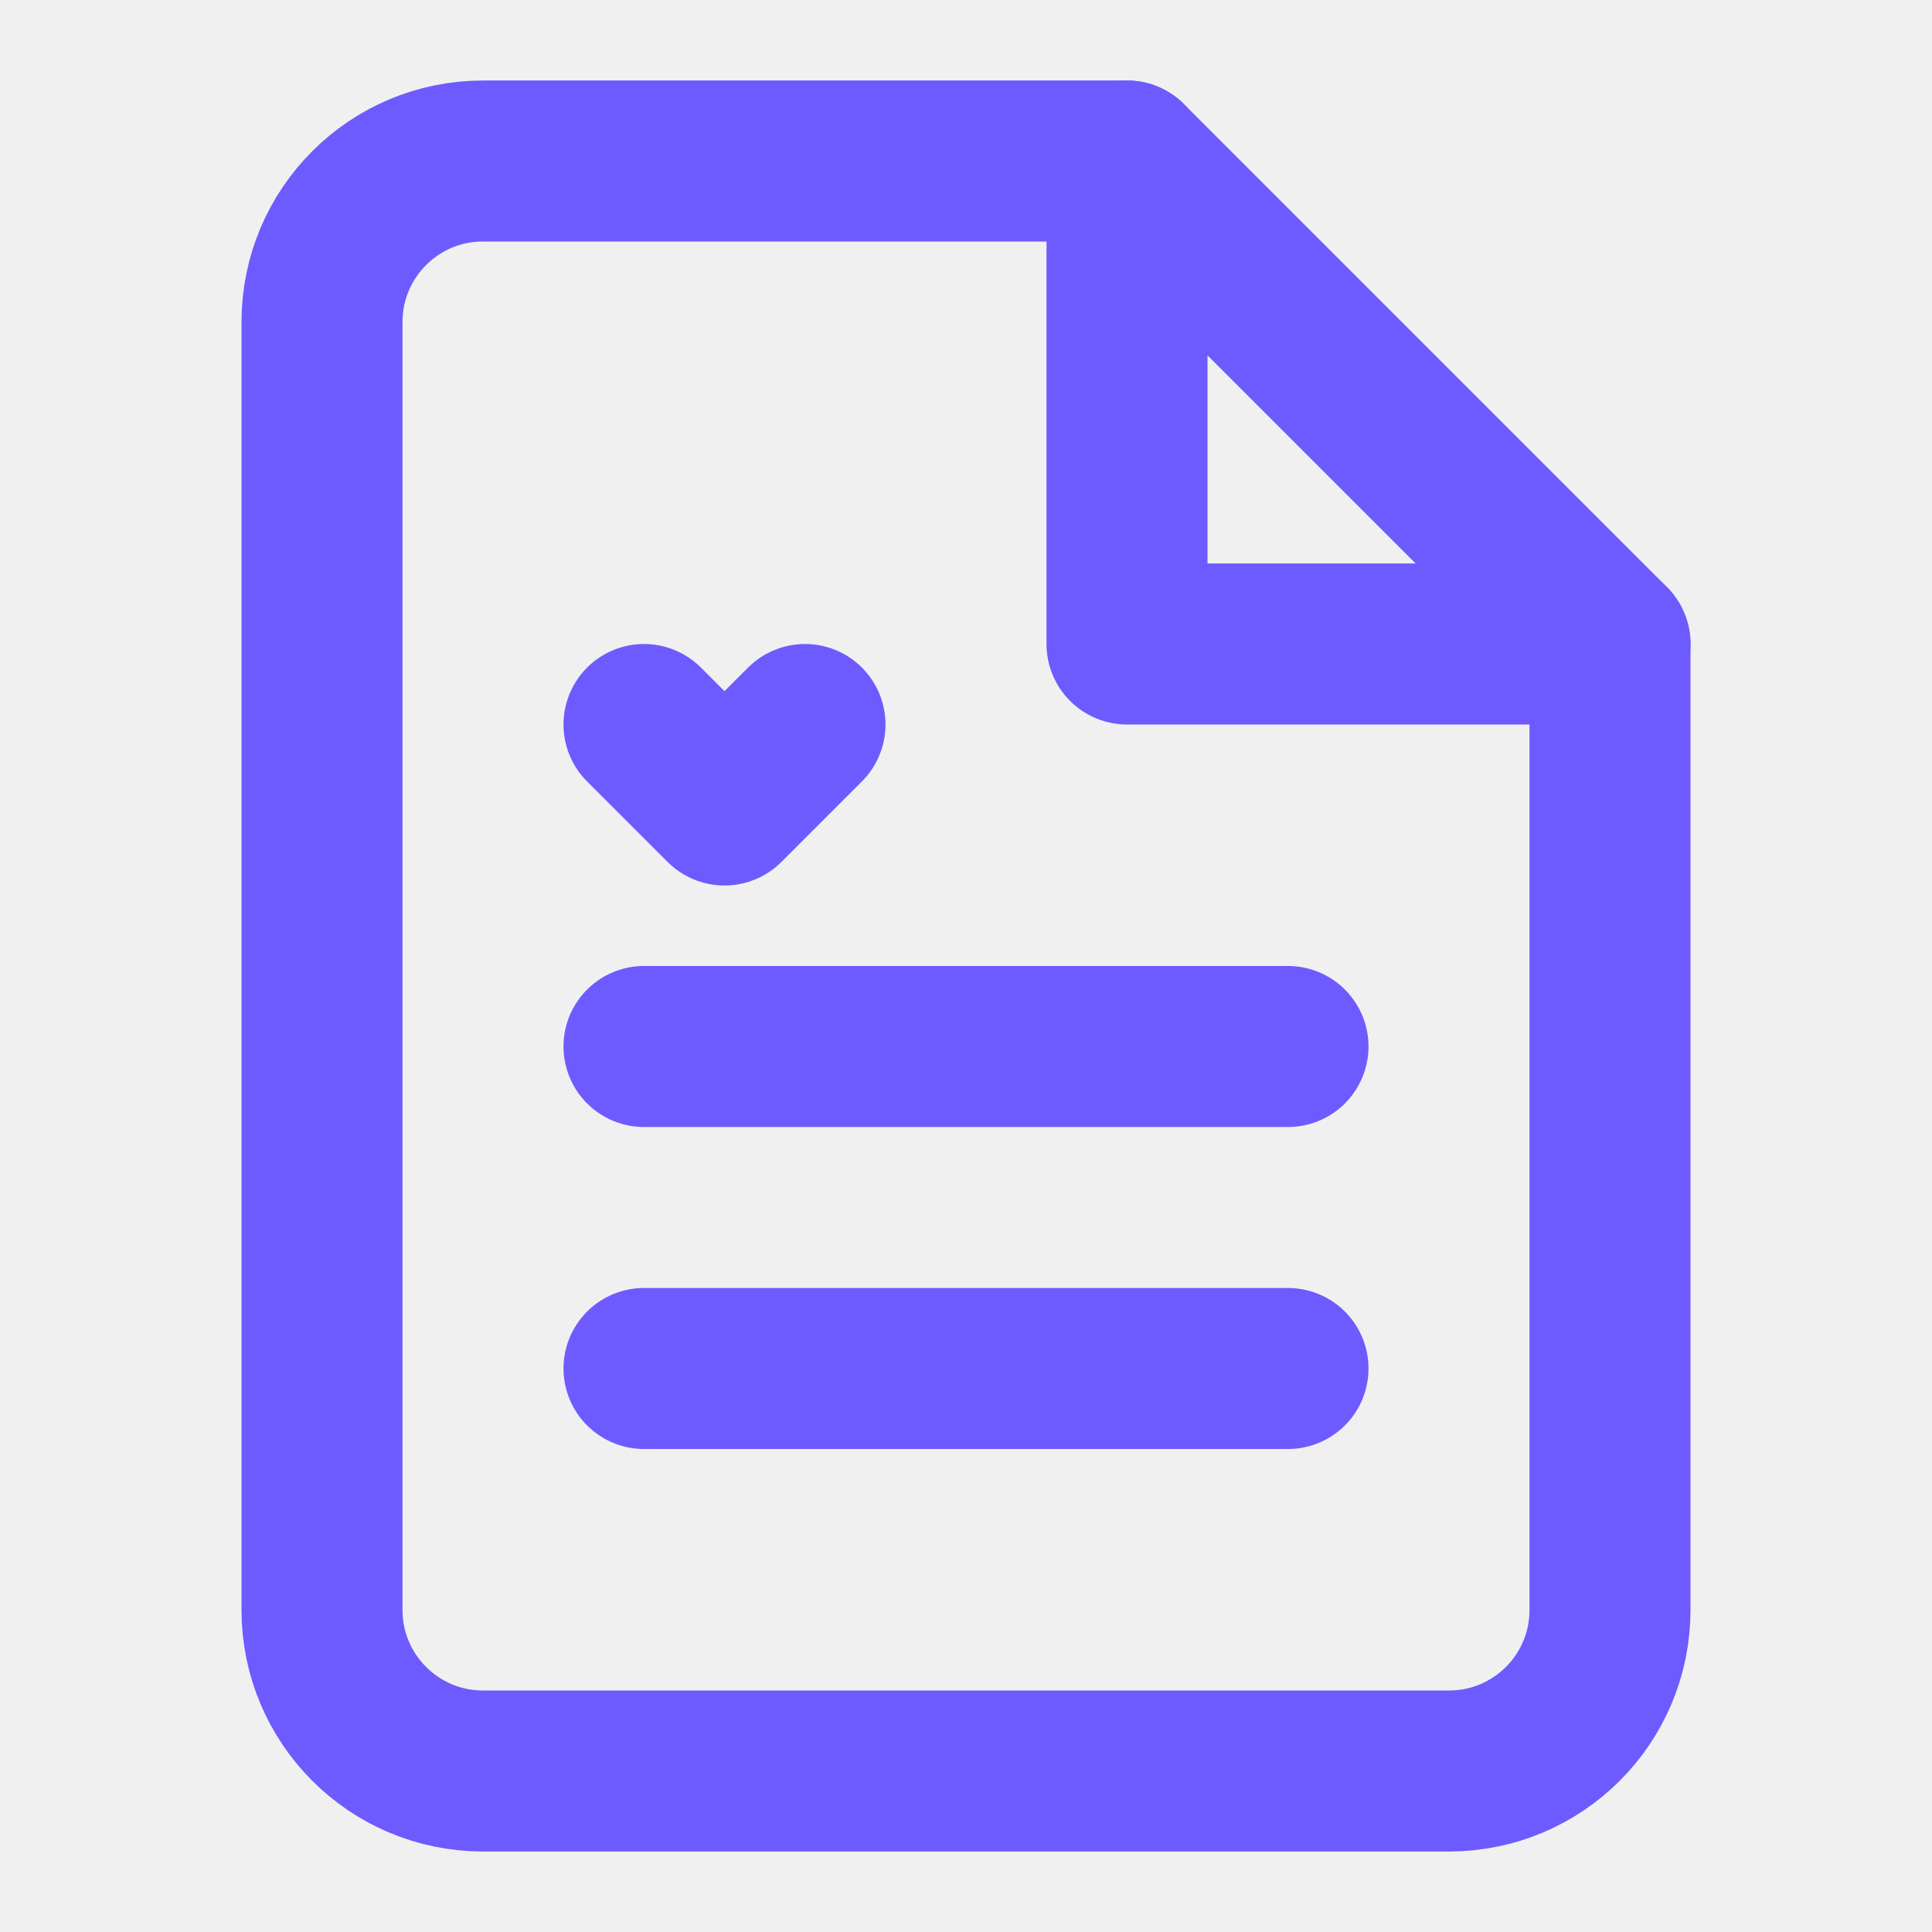
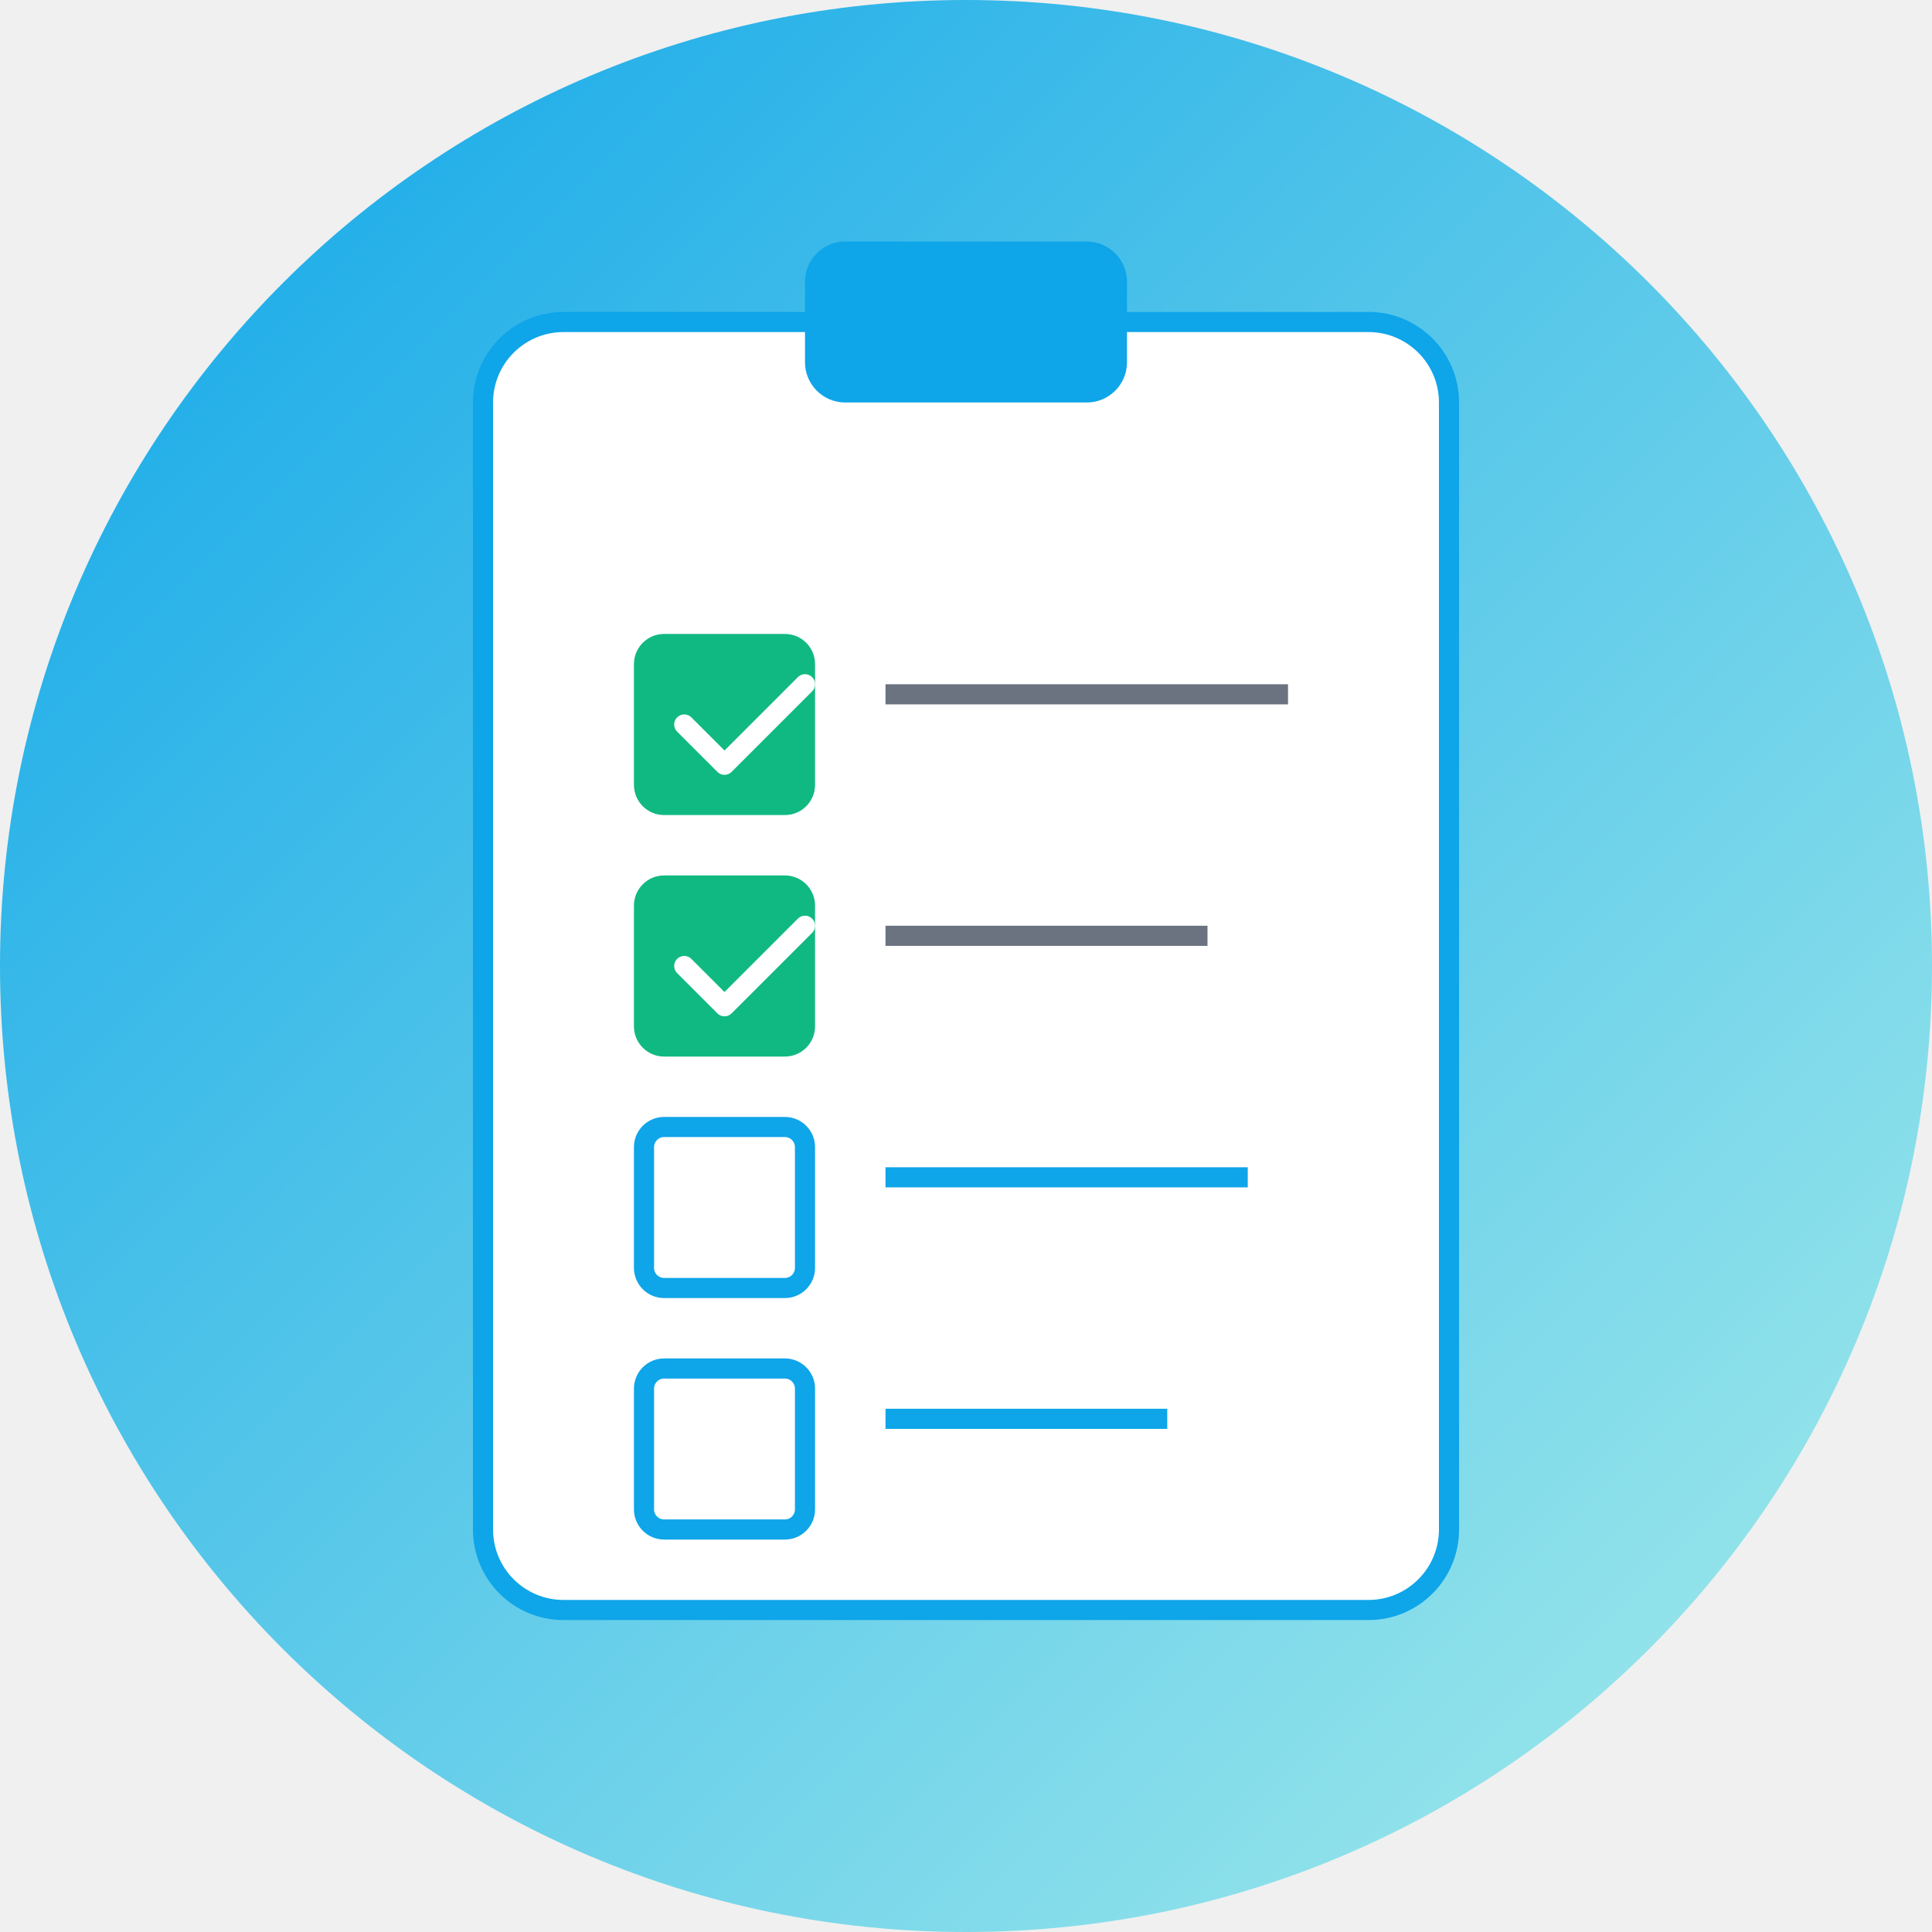
- <svg xmlns="http://www.w3.org/2000/svg" viewBox="0 0 24 24" fill="none" stroke="#6d5bff" stroke-width="2" stroke-linecap="round" stroke-linejoin="round">
-   <path d="M14 2H6a2 2 0 0 0-2 2v16a2 2 0 0 0 2 2h12a2 2 0 0 0 2-2V8z" />
-   <polyline points="14,2 14,8 20,8" />
-   <line x1="16" y1="13" x2="8" y2="13" />
-   <line x1="16" y1="17" x2="8" y2="17" />
-   <polyline points="10,9 9,10 8,9" />
+ <svg xmlns="http://www.w3.org/2000/svg" width="192" height="192" viewBox="0 0 192 192" fill="none">
+   <defs>
+     <linearGradient id="bg-gradient" x1="0%" y1="0%" x2="100%" y2="100%">
+       <stop offset="0%" style="stop-color:#0ea5e9;stop-opacity:1" />
+       <stop offset="100%" style="stop-color:#a8edea;stop-opacity:1" />
+     </linearGradient>
+   </defs>
+   <circle cx="96" cy="96" r="96" fill="url(#bg-gradient)" />
+   <rect x="48" y="32" width="96" height="128" rx="8" fill="white" stroke="#0ea5e9" stroke-width="2" />
+   <rect x="80" y="24" width="32" height="16" rx="4" fill="#0ea5e9" />
+   <rect x="64" y="64" width="16" height="16" rx="2" fill="#10b981" stroke="#10b981" stroke-width="2" />
+   <path d="M68 72 L72 76 L80 68" stroke="white" stroke-width="2" stroke-linecap="round" stroke-linejoin="round" fill="none" />
+   <rect x="88" y="68" width="40" height="2" fill="#6b7280" />
+   <rect x="64" y="88" width="16" height="16" rx="2" fill="#10b981" stroke="#10b981" stroke-width="2" />
+   <path d="M68 96 L72 100 L80 92" stroke="white" stroke-width="2" stroke-linecap="round" stroke-linejoin="round" fill="none" />
+   <rect x="88" y="92" width="32" height="2" fill="#6b7280" />
+   <rect x="64" y="112" width="16" height="16" rx="2" fill="white" stroke="#0ea5e9" stroke-width="2" />
+   <rect x="88" y="116" width="36" height="2" fill="#0ea5e9" />
+   <rect x="64" y="136" width="16" height="16" rx="2" fill="white" stroke="#0ea5e9" stroke-width="2" />
+   <rect x="88" y="140" width="28" height="2" fill="#0ea5e9" />
</svg>
